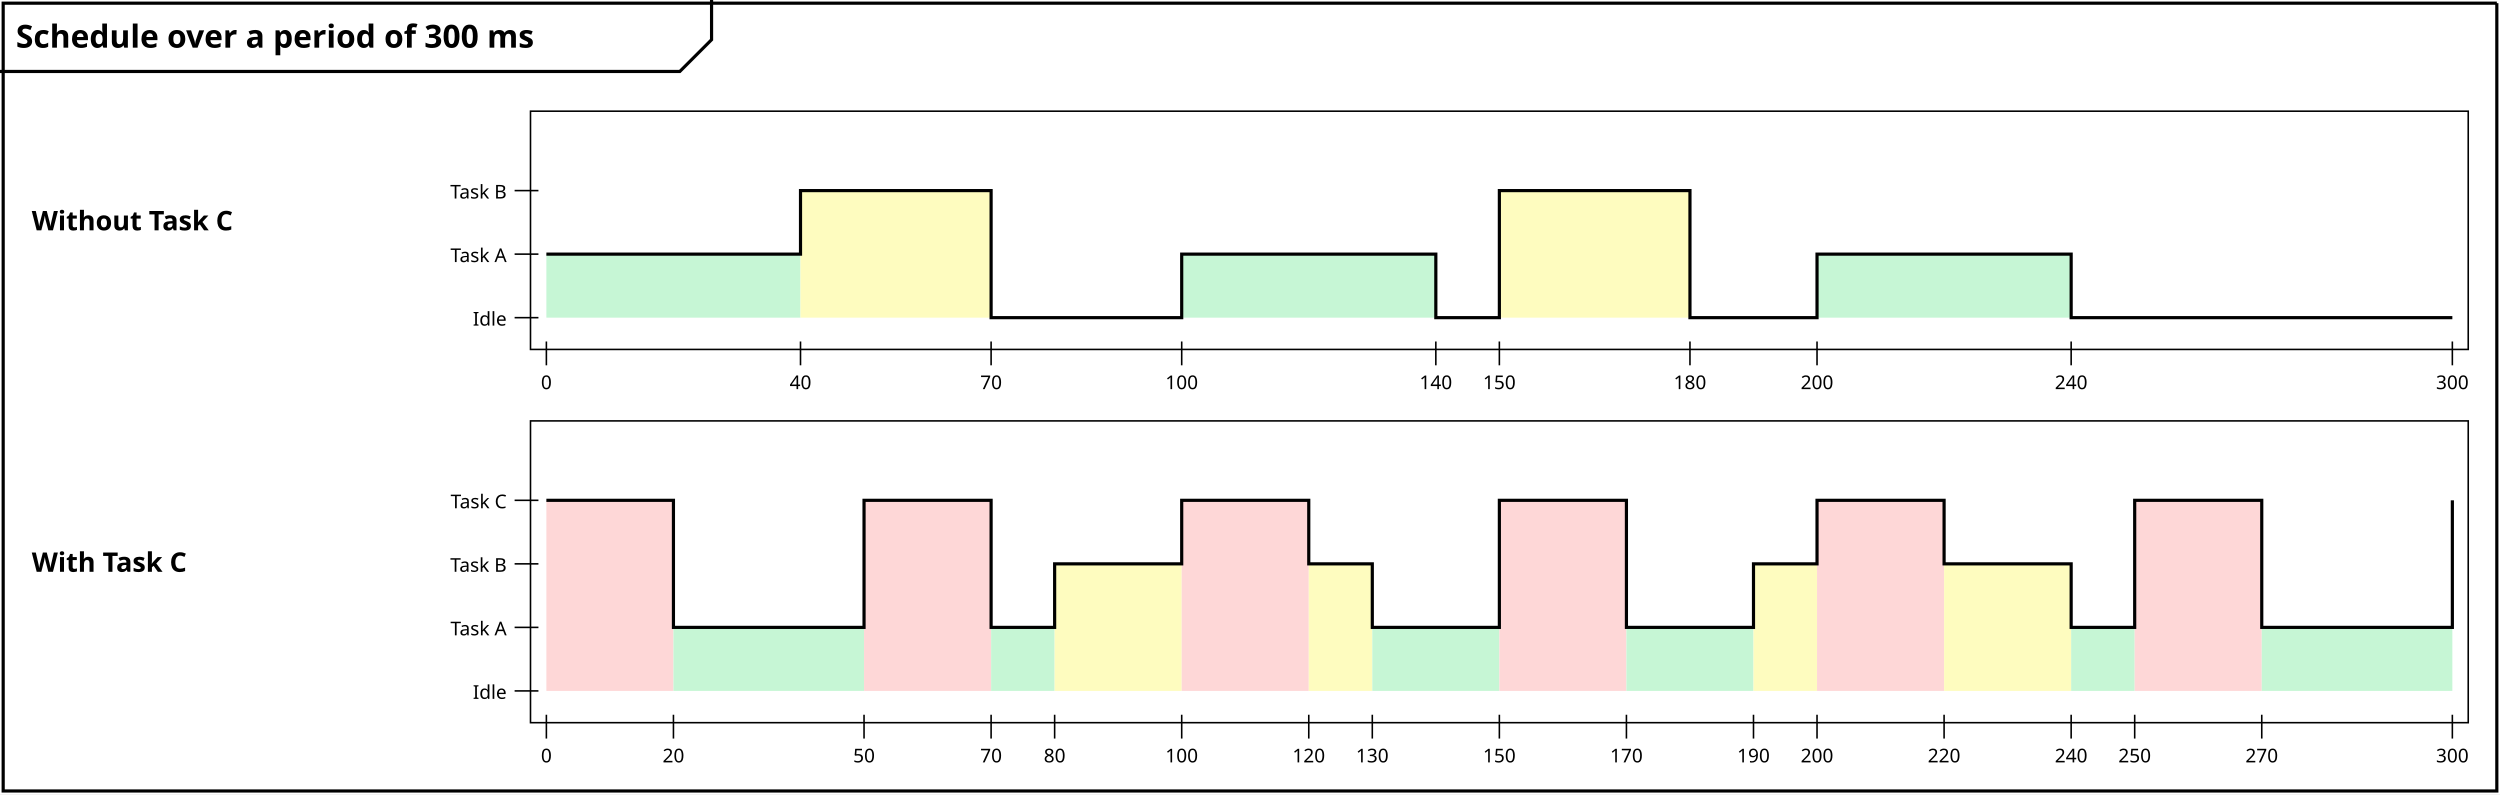
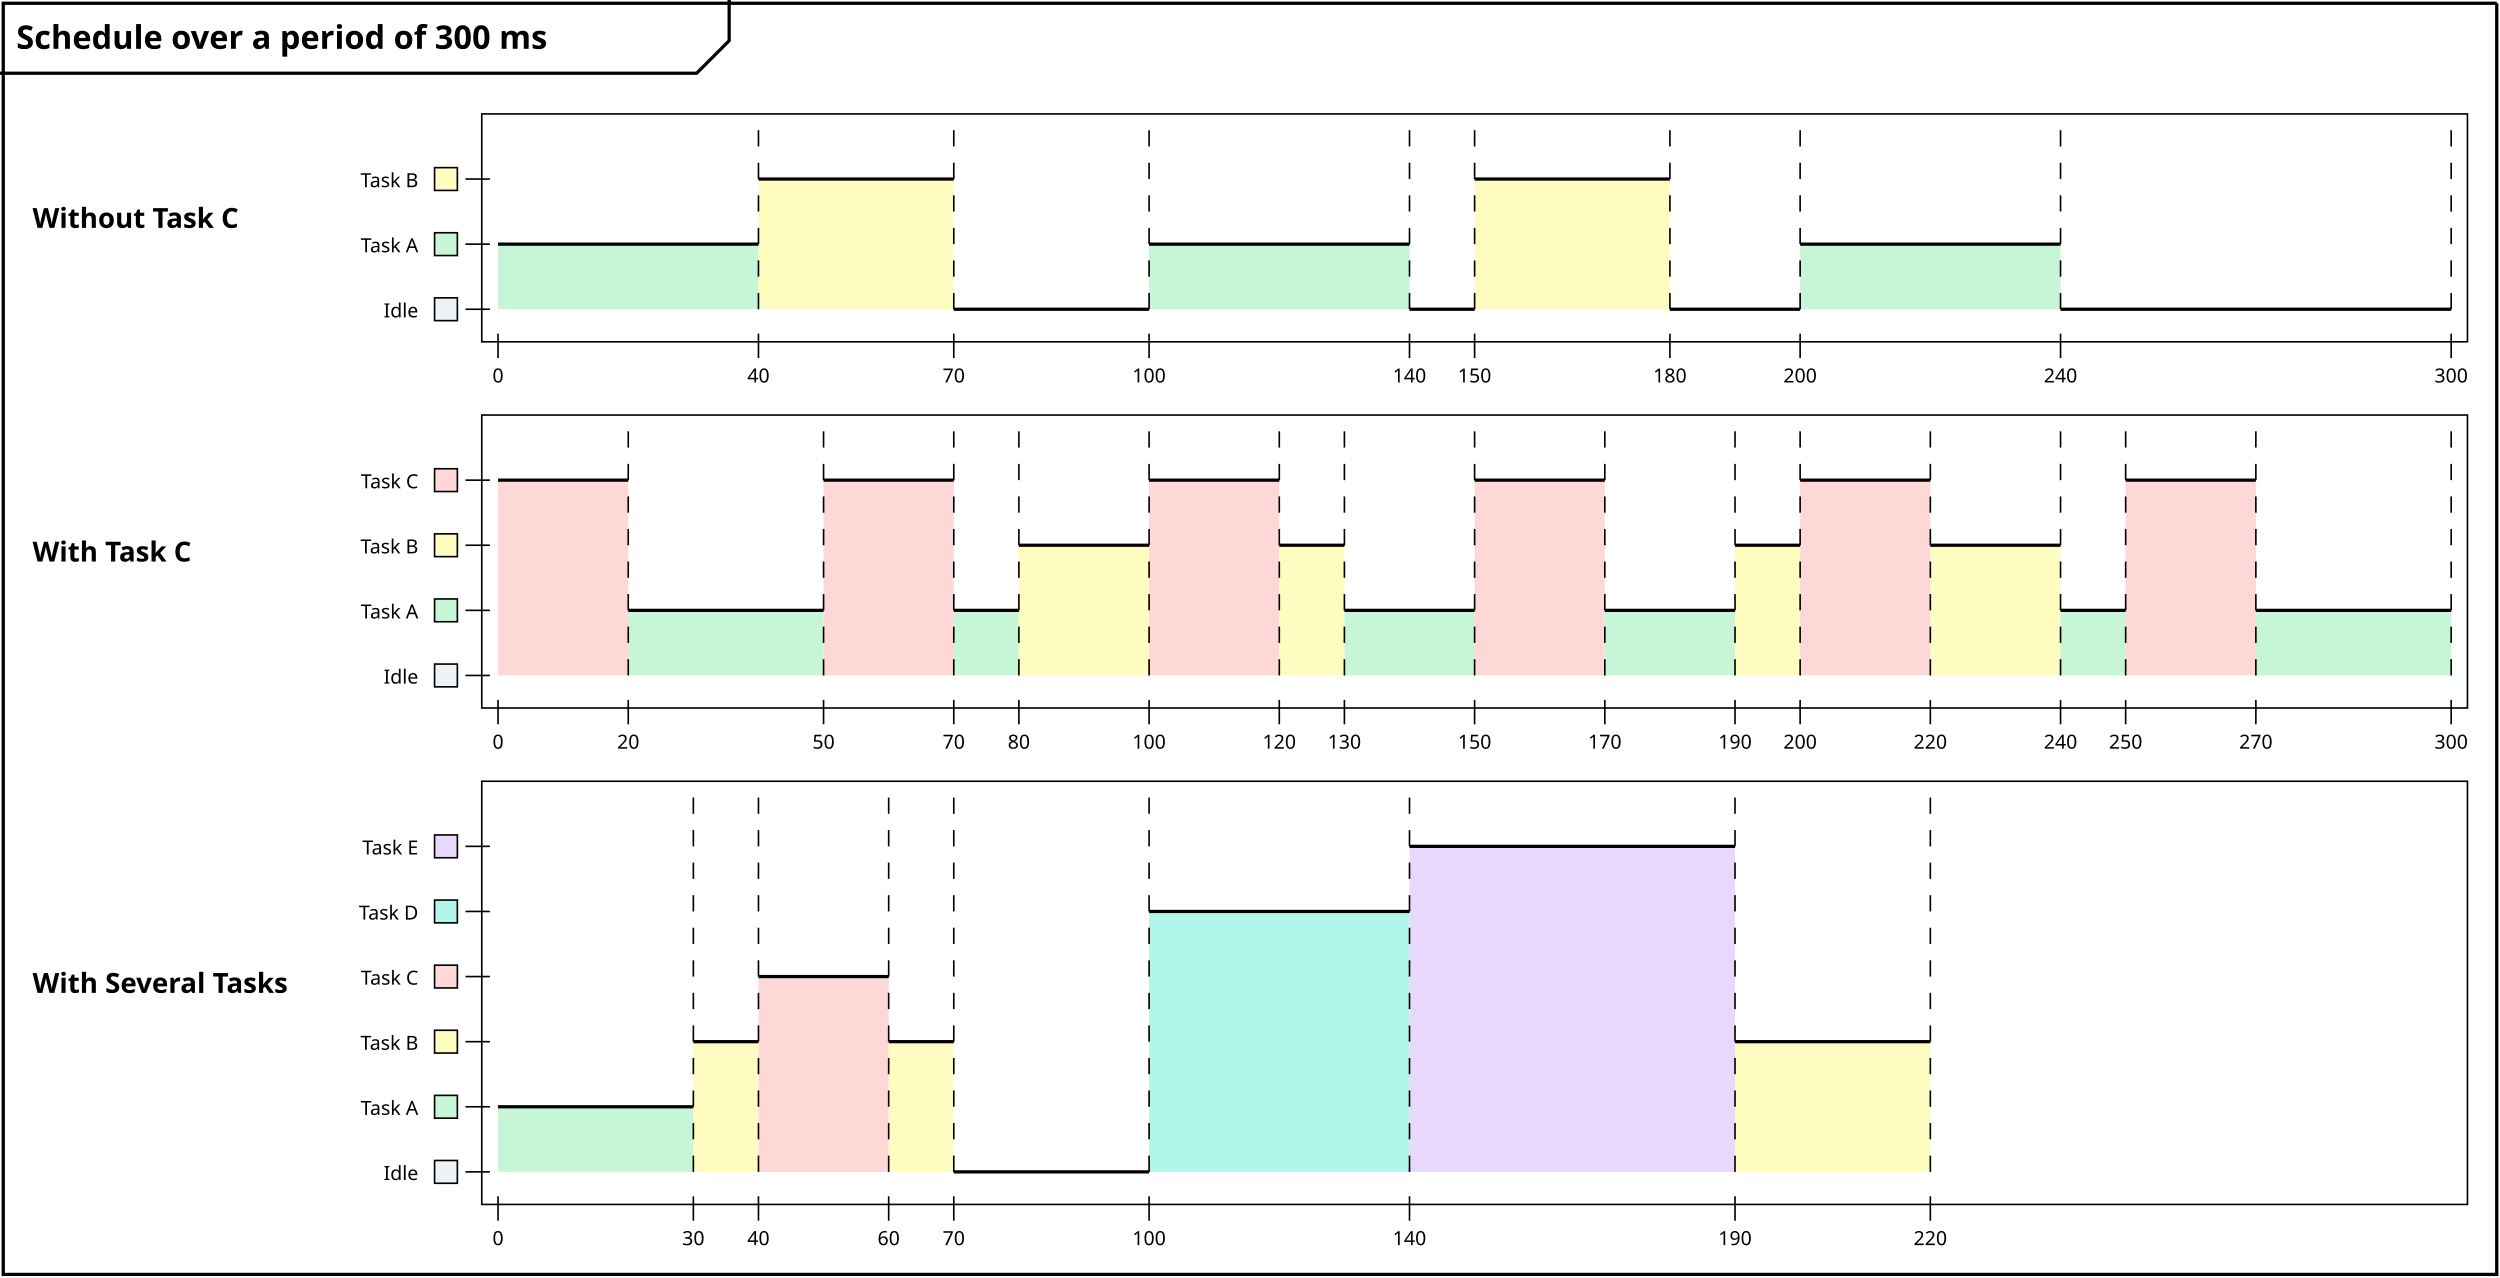
- <svg xmlns="http://www.w3.org/2000/svg" width="1574" height="500" viewBox="0 0 1574 500">
+ <svg xmlns="http://www.w3.org/2000/svg" width="1536" height="785" viewBox="0 0 1536 785">
  <style>
  .title { font: bold 20px sans-serif }
  .lifeline-label { font: bold 17px sans-serif }
  .simple { font-family: sans-serif }
  text { white-space: pre }
</style>
  <defs>
    <marker id="arrow" viewBox="0 0 20 20" refX="20" refY="10" markerWidth="12" markerHeight="12" orient="auto-start-reverse">
      <path d="M 0 0 L 20 10 L 0 20 z" />
    </marker>
  </defs>
-   <rect width="1574" height="500" fill="white" />
-   <polyline points="1572,2 1572,498 2,498 2,2 1572,2" fill="none" stroke="black" style="stroke-width:2px" />
+   <rect width="1536" height="785" fill="white" />
+   <polyline points="1534,2 1534,783 2,783 2,2 1534,2" fill="none" stroke="black" style="stroke-width:2px" />
  <polyline points="0,45 428,45 448,25 448,0" fill="none" stroke="black" style="stroke-width:2px" />
  <text x="10" y="30" class="title">Schedule over a period of 300 ms</text>
-   <rect x="334" y="70" width="1220" height="150" stroke="black" fill="none" />
-   <text x="20" y="145" class="lifeline-label">Without Task C</text>
-   <text text-anchor="middle" x="344" y="245" class="simple">0</text>
-   <line x1="344" y1="215" x2="344" y2="230" stroke="black" />
-   <text text-anchor="middle" x="504" y="245" class="simple">40</text>
-   <line x1="504" y1="215" x2="504" y2="230" stroke="black" />
-   <text text-anchor="middle" x="624" y="245" class="simple">70</text>
-   <line x1="624" y1="215" x2="624" y2="230" stroke="black" />
-   <text text-anchor="middle" x="744" y="245" class="simple">100</text>
-   <line x1="744" y1="215" x2="744" y2="230" stroke="black" />
-   <text text-anchor="middle" x="904" y="245" class="simple">140</text>
-   <line x1="904" y1="215" x2="904" y2="230" stroke="black" />
-   <text text-anchor="middle" x="944" y="245" class="simple">150</text>
-   <line x1="944" y1="215" x2="944" y2="230" stroke="black" />
-   <text text-anchor="middle" x="1064" y="245" class="simple">180</text>
-   <line x1="1064" y1="215" x2="1064" y2="230" stroke="black" />
-   <text text-anchor="middle" x="1144" y="245" class="simple">200</text>
-   <line x1="1144" y1="215" x2="1144" y2="230" stroke="black" />
-   <text text-anchor="middle" x="1304" y="245" class="simple">240</text>
-   <line x1="1304" y1="215" x2="1304" y2="230" stroke="black" />
-   <text text-anchor="middle" x="1544" y="245" class="simple">300</text>
-   <line x1="1544" y1="215" x2="1544" y2="230" stroke="black" />
-   <line x1="324" y1="200" x2="339" y2="200" stroke="black" />
-   <text text-anchor="end" x="319" y="205" class="simple">Idle</text>
-   <line x1="324" y1="160" x2="339" y2="160" stroke="black" />
-   <text text-anchor="end" x="319" y="165" class="simple">Task A</text>
-   <line x1="324" y1="120" x2="339" y2="120" stroke="black" />
-   <text text-anchor="end" x="319" y="125" class="simple">Task B</text>
-   <polygon points="344,160 504,160 504,200 344,200" fill="#c6f6d5" stroke="none" />
-   <polygon points="504,120 624,120 624,200 504,200" fill="#fefcbf" stroke="none" />
-   <polygon points="624,200 744,200 744,200 624,200" fill="#edf2f7" stroke="none" />
-   <polygon points="744,160 904,160 904,200 744,200" fill="#c6f6d5" stroke="none" />
-   <polygon points="904,200 944,200 944,200 904,200" fill="#edf2f7" stroke="none" />
-   <polygon points="944,120 1064,120 1064,200 944,200" fill="#fefcbf" stroke="none" />
-   <polygon points="1064,200 1144,200 1144,200 1064,200" fill="#edf2f7" stroke="none" />
-   <polygon points="1144,160 1304,160 1304,200 1144,200" fill="#c6f6d5" stroke="none" />
-   <polyline points="344,160 348,160 352,160 356,160 360,160 364,160 368,160 372,160 376,160 380,160 384,160 388,160 392,160 396,160 400,160 404,160 408,160 412,160 416,160 420,160 424,160 428,160 432,160 436,160 440,160 444,160 448,160 452,160 456,160 460,160 464,160 468,160 472,160 476,160 480,160 484,160 488,160 492,160 496,160 500,160 504,160 504,120 508,120 512,120 516,120 520,120 524,120 528,120 532,120 536,120 540,120 544,120 548,120 552,120 556,120 560,120 564,120 568,120 572,120 576,120 580,120 584,120 588,120 592,120 596,120 600,120 604,120 608,120 612,120 616,120 620,120 624,120 624,200 628,200 632,200 636,200 640,200 644,200 648,200 652,200 656,200 660,200 664,200 668,200 672,200 676,200 680,200 684,200 688,200 692,200 696,200 700,200 704,200 708,200 712,200 716,200 720,200 724,200 728,200 732,200 736,200 740,200 744,200 744,160 748,160 752,160 756,160 760,160 764,160 768,160 772,160 776,160 780,160 784,160 788,160 792,160 796,160 800,160 804,160 808,160 812,160 816,160 820,160 824,160 828,160 832,160 836,160 840,160 844,160 848,160 852,160 856,160 860,160 864,160 868,160 872,160 876,160 880,160 884,160 888,160 892,160 896,160 900,160 904,160 904,200 908,200 912,200 916,200 920,200 924,200 928,200 932,200 936,200 940,200 944,200 944,120 948,120 952,120 956,120 960,120 964,120 968,120 972,120 976,120 980,120 984,120 988,120 992,120 996,120 1000,120 1004,120 1008,120 1012,120 1016,120 1020,120 1024,120 1028,120 1032,120 1036,120 1040,120 1044,120 1048,120 1052,120 1056,120 1060,120 1064,120 1064,200 1068,200 1072,200 1076,200 1080,200 1084,200 1088,200 1092,200 1096,200 1100,200 1104,200 1108,200 1112,200 1116,200 1120,200 1124,200 1128,200 1132,200 1136,200 1140,200 1144,200 1144,160 1148,160 1152,160 1156,160 1160,160 1164,160 1168,160 1172,160 1176,160 1180,160 1184,160 1188,160 1192,160 1196,160 1200,160 1204,160 1208,160 1212,160 1216,160 1220,160 1224,160 1228,160 1232,160 1236,160 1240,160 1244,160 1248,160 1252,160 1256,160 1260,160 1264,160 1268,160 1272,160 1276,160 1280,160 1284,160 1288,160 1292,160 1296,160 1300,160 1304,160 1304,200 1308,200 1312,200 1316,200 1320,200 1324,200 1328,200 1332,200 1336,200 1340,200 1344,200 1348,200 1352,200 1356,200 1360,200 1364,200 1368,200 1372,200 1376,200 1380,200 1384,200 1388,200 1392,200 1396,200 1400,200 1404,200 1408,200 1412,200 1416,200 1420,200 1424,200 1428,200 1432,200 1436,200 1440,200 1444,200 1448,200 1452,200 1456,200 1460,200 1464,200 1468,200 1472,200 1476,200 1480,200 1484,200 1488,200 1492,200 1496,200 1500,200 1504,200 1508,200 1512,200 1516,200 1520,200 1524,200 1528,200 1532,200 1536,200 1540,200 1544,200" fill="none" stroke="black" style="stroke-width:2px" />
-   <rect x="334" y="265" width="1220" height="190" stroke="black" fill="none" />
-   <text x="20" y="360" class="lifeline-label">With Task C</text>
-   <text text-anchor="middle" x="344" y="480" class="simple">0</text>
-   <line x1="344" y1="450" x2="344" y2="465" stroke="black" />
-   <text text-anchor="middle" x="424" y="480" class="simple">20</text>
-   <line x1="424" y1="450" x2="424" y2="465" stroke="black" />
-   <text text-anchor="middle" x="544" y="480" class="simple">50</text>
-   <line x1="544" y1="450" x2="544" y2="465" stroke="black" />
-   <text text-anchor="middle" x="624" y="480" class="simple">70</text>
-   <line x1="624" y1="450" x2="624" y2="465" stroke="black" />
-   <text text-anchor="middle" x="664" y="480" class="simple">80</text>
-   <line x1="664" y1="450" x2="664" y2="465" stroke="black" />
-   <text text-anchor="middle" x="744" y="480" class="simple">100</text>
-   <line x1="744" y1="450" x2="744" y2="465" stroke="black" />
-   <text text-anchor="middle" x="824" y="480" class="simple">120</text>
-   <line x1="824" y1="450" x2="824" y2="465" stroke="black" />
-   <text text-anchor="middle" x="864" y="480" class="simple">130</text>
-   <line x1="864" y1="450" x2="864" y2="465" stroke="black" />
-   <text text-anchor="middle" x="944" y="480" class="simple">150</text>
-   <line x1="944" y1="450" x2="944" y2="465" stroke="black" />
-   <text text-anchor="middle" x="1024" y="480" class="simple">170</text>
-   <line x1="1024" y1="450" x2="1024" y2="465" stroke="black" />
-   <text text-anchor="middle" x="1104" y="480" class="simple">190</text>
-   <line x1="1104" y1="450" x2="1104" y2="465" stroke="black" />
-   <text text-anchor="middle" x="1144" y="480" class="simple">200</text>
-   <line x1="1144" y1="450" x2="1144" y2="465" stroke="black" />
-   <text text-anchor="middle" x="1224" y="480" class="simple">220</text>
-   <line x1="1224" y1="450" x2="1224" y2="465" stroke="black" />
-   <text text-anchor="middle" x="1304" y="480" class="simple">240</text>
-   <line x1="1304" y1="450" x2="1304" y2="465" stroke="black" />
-   <text text-anchor="middle" x="1344" y="480" class="simple">250</text>
-   <line x1="1344" y1="450" x2="1344" y2="465" stroke="black" />
-   <text text-anchor="middle" x="1424" y="480" class="simple">270</text>
-   <line x1="1424" y1="450" x2="1424" y2="465" stroke="black" />
-   <text text-anchor="middle" x="1544" y="480" class="simple">300</text>
-   <line x1="1544" y1="450" x2="1544" y2="465" stroke="black" />
-   <line x1="324" y1="435" x2="339" y2="435" stroke="black" />
-   <text text-anchor="end" x="319" y="440" class="simple">Idle</text>
-   <line x1="324" y1="395" x2="339" y2="395" stroke="black" />
-   <text text-anchor="end" x="319" y="400" class="simple">Task A</text>
-   <line x1="324" y1="355" x2="339" y2="355" stroke="black" />
-   <text text-anchor="end" x="319" y="360" class="simple">Task B</text>
-   <line x1="324" y1="315" x2="339" y2="315" stroke="black" />
-   <text text-anchor="end" x="319" y="320" class="simple">Task C</text>
-   <polygon points="344,315 424,315 424,435 344,435" fill="#fed7d7" stroke="none" />
-   <polygon points="424,395 544,395 544,435 424,435" fill="#c6f6d5" stroke="none" />
-   <polygon points="544,315 624,315 624,435 544,435" fill="#fed7d7" stroke="none" />
-   <polygon points="624,395 664,395 664,435 624,435" fill="#c6f6d5" stroke="none" />
-   <polygon points="664,355 744,355 744,435 664,435" fill="#fefcbf" stroke="none" />
-   <polygon points="744,315 824,315 824,435 744,435" fill="#fed7d7" stroke="none" />
-   <polygon points="824,355 864,355 864,435 824,435" fill="#fefcbf" stroke="none" />
-   <polygon points="864,395 944,395 944,435 864,435" fill="#c6f6d5" stroke="none" />
-   <polygon points="944,315 1024,315 1024,435 944,435" fill="#fed7d7" stroke="none" />
-   <polygon points="1024,395 1104,395 1104,435 1024,435" fill="#c6f6d5" stroke="none" />
-   <polygon points="1104,355 1144,355 1144,435 1104,435" fill="#fefcbf" stroke="none" />
-   <polygon points="1144,315 1224,315 1224,435 1144,435" fill="#fed7d7" stroke="none" />
-   <polygon points="1224,355 1304,355 1304,435 1224,435" fill="#fefcbf" stroke="none" />
-   <polygon points="1304,395 1344,395 1344,435 1304,435" fill="#c6f6d5" stroke="none" />
-   <polygon points="1344,315 1424,315 1424,435 1344,435" fill="#fed7d7" stroke="none" />
-   <polygon points="1424,395 1544,395 1544,435 1424,435" fill="#c6f6d5" stroke="none" />
-   <polyline points="344,315 348,315 352,315 356,315 360,315 364,315 368,315 372,315 376,315 380,315 384,315 388,315 392,315 396,315 400,315 404,315 408,315 412,315 416,315 420,315 424,315 424,395 428,395 432,395 436,395 440,395 444,395 448,395 452,395 456,395 460,395 464,395 468,395 472,395 476,395 480,395 484,395 488,395 492,395 496,395 500,395 504,395 508,395 512,395 516,395 520,395 524,395 528,395 532,395 536,395 540,395 544,395 544,315 548,315 552,315 556,315 560,315 564,315 568,315 572,315 576,315 580,315 584,315 588,315 592,315 596,315 600,315 604,315 608,315 612,315 616,315 620,315 624,315 624,395 628,395 632,395 636,395 640,395 644,395 648,395 652,395 656,395 660,395 664,395 664,355 668,355 672,355 676,355 680,355 684,355 688,355 692,355 696,355 700,355 704,355 708,355 712,355 716,355 720,355 724,355 728,355 732,355 736,355 740,355 744,355 744,315 748,315 752,315 756,315 760,315 764,315 768,315 772,315 776,315 780,315 784,315 788,315 792,315 796,315 800,315 804,315 808,315 812,315 816,315 820,315 824,315 824,355 828,355 832,355 836,355 840,355 844,355 848,355 852,355 856,355 860,355 864,355 864,395 868,395 872,395 876,395 880,395 884,395 888,395 892,395 896,395 900,395 904,395 908,395 912,395 916,395 920,395 924,395 928,395 932,395 936,395 940,395 944,395 944,315 948,315 952,315 956,315 960,315 964,315 968,315 972,315 976,315 980,315 984,315 988,315 992,315 996,315 1000,315 1004,315 1008,315 1012,315 1016,315 1020,315 1024,315 1024,395 1028,395 1032,395 1036,395 1040,395 1044,395 1048,395 1052,395 1056,395 1060,395 1064,395 1068,395 1072,395 1076,395 1080,395 1084,395 1088,395 1092,395 1096,395 1100,395 1104,395 1104,355 1108,355 1112,355 1116,355 1120,355 1124,355 1128,355 1132,355 1136,355 1140,355 1144,355 1144,315 1148,315 1152,315 1156,315 1160,315 1164,315 1168,315 1172,315 1176,315 1180,315 1184,315 1188,315 1192,315 1196,315 1200,315 1204,315 1208,315 1212,315 1216,315 1220,315 1224,315 1224,355 1228,355 1232,355 1236,355 1240,355 1244,355 1248,355 1252,355 1256,355 1260,355 1264,355 1268,355 1272,355 1276,355 1280,355 1284,355 1288,355 1292,355 1296,355 1300,355 1304,355 1304,395 1308,395 1312,395 1316,395 1320,395 1324,395 1328,395 1332,395 1336,395 1340,395 1344,395 1344,315 1348,315 1352,315 1356,315 1360,315 1364,315 1368,315 1372,315 1376,315 1380,315 1384,315 1388,315 1392,315 1396,315 1400,315 1404,315 1408,315 1412,315 1416,315 1420,315 1424,315 1424,395 1428,395 1432,395 1436,395 1440,395 1444,395 1448,395 1452,395 1456,395 1460,395 1464,395 1468,395 1472,395 1476,395 1480,395 1484,395 1488,395 1492,395 1496,395 1500,395 1504,395 1508,395 1512,395 1516,395 1520,395 1524,395 1528,395 1532,395 1536,395 1540,395 1544,395 1544,315" fill="none" stroke="black" style="stroke-width:2px" />
+   <rect x="296" y="70" width="1220" height="140" stroke="black" fill="none" />
+   <text x="20" y="140" class="lifeline-label">Without Task C</text>
+   <text text-anchor="middle" x="306" y="235" class="simple">0</text>
+   <line x1="306" y1="205" x2="306" y2="220" stroke="black" />
+   <text text-anchor="middle" x="466" y="235" class="simple">40</text>
+   <line x1="466" y1="205" x2="466" y2="220" stroke="black" />
+   <text text-anchor="middle" x="586" y="235" class="simple">70</text>
+   <line x1="586" y1="205" x2="586" y2="220" stroke="black" />
+   <text text-anchor="middle" x="706" y="235" class="simple">100</text>
+   <line x1="706" y1="205" x2="706" y2="220" stroke="black" />
+   <text text-anchor="middle" x="866" y="235" class="simple">140</text>
+   <line x1="866" y1="205" x2="866" y2="220" stroke="black" />
+   <text text-anchor="middle" x="906" y="235" class="simple">150</text>
+   <line x1="906" y1="205" x2="906" y2="220" stroke="black" />
+   <text text-anchor="middle" x="1026" y="235" class="simple">180</text>
+   <line x1="1026" y1="205" x2="1026" y2="220" stroke="black" />
+   <text text-anchor="middle" x="1106" y="235" class="simple">200</text>
+   <line x1="1106" y1="205" x2="1106" y2="220" stroke="black" />
+   <text text-anchor="middle" x="1266" y="235" class="simple">240</text>
+   <line x1="1266" y1="205" x2="1266" y2="220" stroke="black" />
+   <text text-anchor="middle" x="1506" y="235" class="simple">300</text>
+   <line x1="1506" y1="205" x2="1506" y2="220" stroke="black" />
+   <line x1="286" y1="190" x2="301" y2="190" stroke="black" />
+   <polygon points="267,183 281,183 281,197 267,197" fill="#edf2f7" stroke="black" />
+   <text text-anchor="end" x="257" y="195" class="simple">Idle</text>
+   <line x1="286" y1="150" x2="301" y2="150" stroke="black" />
+   <polygon points="267,143 281,143 281,157 267,157" fill="#c6f6d5" stroke="black" />
+   <text text-anchor="end" x="257" y="155" class="simple">Task A</text>
+   <line x1="286" y1="110" x2="301" y2="110" stroke="black" />
+   <polygon points="267,103 281,103 281,117 267,117" fill="#fefcbf" stroke="black" />
+   <text text-anchor="end" x="257" y="115" class="simple">Task B</text>
+   <polygon points="306,150 466,150 466,190 306,190" fill="#c6f6d5" stroke="none" />
+   <polygon points="466,110 586,110 586,190 466,190" fill="#fefcbf" stroke="none" />
+   <polygon points="586,190 706,190 706,190 586,190" fill="#edf2f7" stroke="none" />
+   <polygon points="706,150 866,150 866,190 706,190" fill="#c6f6d5" stroke="none" />
+   <polygon points="866,190 906,190 906,190 866,190" fill="#edf2f7" stroke="none" />
+   <polygon points="906,110 1026,110 1026,190 906,190" fill="#fefcbf" stroke="none" />
+   <polygon points="1026,190 1106,190 1106,190 1026,190" fill="#edf2f7" stroke="none" />
+   <polygon points="1106,150 1266,150 1266,190 1106,190" fill="#c6f6d5" stroke="none" />
+   <polygon points="1266,190 1506,190 1506,190 1266,190" fill="#edf2f7" stroke="none" />
+   <polyline points="306,150 466,150" fill="none" stroke="black" style="stroke-width:2px" />
+   <polyline points="466,190 466,70" fill="none" stroke="black" stroke-dasharray="10" />
+   <polyline points="466,110 586,110" fill="none" stroke="black" style="stroke-width:2px" />
+   <polyline points="586,190 586,70" fill="none" stroke="black" stroke-dasharray="10" />
+   <polyline points="586,190 706,190" fill="none" stroke="black" style="stroke-width:2px" />
+   <polyline points="706,190 706,70" fill="none" stroke="black" stroke-dasharray="10" />
+   <polyline points="706,150 866,150" fill="none" stroke="black" style="stroke-width:2px" />
+   <polyline points="866,190 866,70" fill="none" stroke="black" stroke-dasharray="10" />
+   <polyline points="866,190 906,190" fill="none" stroke="black" style="stroke-width:2px" />
+   <polyline points="906,190 906,70" fill="none" stroke="black" stroke-dasharray="10" />
+   <polyline points="906,110 1026,110" fill="none" stroke="black" style="stroke-width:2px" />
+   <polyline points="1026,190 1026,70" fill="none" stroke="black" stroke-dasharray="10" />
+   <polyline points="1026,190 1106,190" fill="none" stroke="black" style="stroke-width:2px" />
+   <polyline points="1106,190 1106,70" fill="none" stroke="black" stroke-dasharray="10" />
+   <polyline points="1106,150 1266,150" fill="none" stroke="black" style="stroke-width:2px" />
+   <polyline points="1266,190 1266,70" fill="none" stroke="black" stroke-dasharray="10" />
+   <polyline points="1266,190 1506,190" fill="none" stroke="black" style="stroke-width:2px" />
+   <polyline points="1506,190 1506,70" fill="none" stroke="black" stroke-dasharray="10" />
+   <rect x="296" y="255" width="1220" height="180" stroke="black" fill="none" />
+   <text x="20" y="345" class="lifeline-label">With Task C</text>
+   <text text-anchor="middle" x="306" y="460" class="simple">0</text>
+   <line x1="306" y1="430" x2="306" y2="445" stroke="black" />
+   <text text-anchor="middle" x="386" y="460" class="simple">20</text>
+   <line x1="386" y1="430" x2="386" y2="445" stroke="black" />
+   <text text-anchor="middle" x="506" y="460" class="simple">50</text>
+   <line x1="506" y1="430" x2="506" y2="445" stroke="black" />
+   <text text-anchor="middle" x="586" y="460" class="simple">70</text>
+   <line x1="586" y1="430" x2="586" y2="445" stroke="black" />
+   <text text-anchor="middle" x="626" y="460" class="simple">80</text>
+   <line x1="626" y1="430" x2="626" y2="445" stroke="black" />
+   <text text-anchor="middle" x="706" y="460" class="simple">100</text>
+   <line x1="706" y1="430" x2="706" y2="445" stroke="black" />
+   <text text-anchor="middle" x="786" y="460" class="simple">120</text>
+   <line x1="786" y1="430" x2="786" y2="445" stroke="black" />
+   <text text-anchor="middle" x="826" y="460" class="simple">130</text>
+   <line x1="826" y1="430" x2="826" y2="445" stroke="black" />
+   <text text-anchor="middle" x="906" y="460" class="simple">150</text>
+   <line x1="906" y1="430" x2="906" y2="445" stroke="black" />
+   <text text-anchor="middle" x="986" y="460" class="simple">170</text>
+   <line x1="986" y1="430" x2="986" y2="445" stroke="black" />
+   <text text-anchor="middle" x="1066" y="460" class="simple">190</text>
+   <line x1="1066" y1="430" x2="1066" y2="445" stroke="black" />
+   <text text-anchor="middle" x="1106" y="460" class="simple">200</text>
+   <line x1="1106" y1="430" x2="1106" y2="445" stroke="black" />
+   <text text-anchor="middle" x="1186" y="460" class="simple">220</text>
+   <line x1="1186" y1="430" x2="1186" y2="445" stroke="black" />
+   <text text-anchor="middle" x="1266" y="460" class="simple">240</text>
+   <line x1="1266" y1="430" x2="1266" y2="445" stroke="black" />
+   <text text-anchor="middle" x="1306" y="460" class="simple">250</text>
+   <line x1="1306" y1="430" x2="1306" y2="445" stroke="black" />
+   <text text-anchor="middle" x="1386" y="460" class="simple">270</text>
+   <line x1="1386" y1="430" x2="1386" y2="445" stroke="black" />
+   <text text-anchor="middle" x="1506" y="460" class="simple">300</text>
+   <line x1="1506" y1="430" x2="1506" y2="445" stroke="black" />
+   <line x1="286" y1="415" x2="301" y2="415" stroke="black" />
+   <polygon points="267,408 281,408 281,422 267,422" fill="#edf2f7" stroke="black" />
+   <text text-anchor="end" x="257" y="420" class="simple">Idle</text>
+   <line x1="286" y1="375" x2="301" y2="375" stroke="black" />
+   <polygon points="267,368 281,368 281,382 267,382" fill="#c6f6d5" stroke="black" />
+   <text text-anchor="end" x="257" y="380" class="simple">Task A</text>
+   <line x1="286" y1="335" x2="301" y2="335" stroke="black" />
+   <polygon points="267,328 281,328 281,342 267,342" fill="#fefcbf" stroke="black" />
+   <text text-anchor="end" x="257" y="340" class="simple">Task B</text>
+   <line x1="286" y1="295" x2="301" y2="295" stroke="black" />
+   <polygon points="267,288 281,288 281,302 267,302" fill="#fed7d7" stroke="black" />
+   <text text-anchor="end" x="257" y="300" class="simple">Task C</text>
+   <polygon points="306,295 386,295 386,415 306,415" fill="#fed7d7" stroke="none" />
+   <polygon points="386,375 506,375 506,415 386,415" fill="#c6f6d5" stroke="none" />
+   <polygon points="506,295 586,295 586,415 506,415" fill="#fed7d7" stroke="none" />
+   <polygon points="586,375 626,375 626,415 586,415" fill="#c6f6d5" stroke="none" />
+   <polygon points="626,335 706,335 706,415 626,415" fill="#fefcbf" stroke="none" />
+   <polygon points="706,295 786,295 786,415 706,415" fill="#fed7d7" stroke="none" />
+   <polygon points="786,335 826,335 826,415 786,415" fill="#fefcbf" stroke="none" />
+   <polygon points="826,375 906,375 906,415 826,415" fill="#c6f6d5" stroke="none" />
+   <polygon points="906,295 986,295 986,415 906,415" fill="#fed7d7" stroke="none" />
+   <polygon points="986,375 1066,375 1066,415 986,415" fill="#c6f6d5" stroke="none" />
+   <polygon points="1066,335 1106,335 1106,415 1066,415" fill="#fefcbf" stroke="none" />
+   <polygon points="1106,295 1186,295 1186,415 1106,415" fill="#fed7d7" stroke="none" />
+   <polygon points="1186,335 1266,335 1266,415 1186,415" fill="#fefcbf" stroke="none" />
+   <polygon points="1266,375 1306,375 1306,415 1266,415" fill="#c6f6d5" stroke="none" />
+   <polygon points="1306,295 1386,295 1386,415 1306,415" fill="#fed7d7" stroke="none" />
+   <polygon points="1386,375 1506,375 1506,415 1386,415" fill="#c6f6d5" stroke="none" />
+   <polyline points="306,295 386,295" fill="none" stroke="black" style="stroke-width:2px" />
+   <polyline points="386,415 386,255" fill="none" stroke="black" stroke-dasharray="10" />
+   <polyline points="386,375 506,375" fill="none" stroke="black" style="stroke-width:2px" />
+   <polyline points="506,415 506,255" fill="none" stroke="black" stroke-dasharray="10" />
+   <polyline points="506,295 586,295" fill="none" stroke="black" style="stroke-width:2px" />
+   <polyline points="586,415 586,255" fill="none" stroke="black" stroke-dasharray="10" />
+   <polyline points="586,375 626,375" fill="none" stroke="black" style="stroke-width:2px" />
+   <polyline points="626,415 626,255" fill="none" stroke="black" stroke-dasharray="10" />
+   <polyline points="626,335 706,335" fill="none" stroke="black" style="stroke-width:2px" />
+   <polyline points="706,415 706,255" fill="none" stroke="black" stroke-dasharray="10" />
+   <polyline points="706,295 786,295" fill="none" stroke="black" style="stroke-width:2px" />
+   <polyline points="786,415 786,255" fill="none" stroke="black" stroke-dasharray="10" />
+   <polyline points="786,335 826,335" fill="none" stroke="black" style="stroke-width:2px" />
+   <polyline points="826,415 826,255" fill="none" stroke="black" stroke-dasharray="10" />
+   <polyline points="826,375 906,375" fill="none" stroke="black" style="stroke-width:2px" />
+   <polyline points="906,415 906,255" fill="none" stroke="black" stroke-dasharray="10" />
+   <polyline points="906,295 986,295" fill="none" stroke="black" style="stroke-width:2px" />
+   <polyline points="986,415 986,255" fill="none" stroke="black" stroke-dasharray="10" />
+   <polyline points="986,375 1066,375" fill="none" stroke="black" style="stroke-width:2px" />
+   <polyline points="1066,415 1066,255" fill="none" stroke="black" stroke-dasharray="10" />
+   <polyline points="1066,335 1106,335" fill="none" stroke="black" style="stroke-width:2px" />
+   <polyline points="1106,415 1106,255" fill="none" stroke="black" stroke-dasharray="10" />
+   <polyline points="1106,295 1186,295" fill="none" stroke="black" style="stroke-width:2px" />
+   <polyline points="1186,415 1186,255" fill="none" stroke="black" stroke-dasharray="10" />
+   <polyline points="1186,335 1266,335" fill="none" stroke="black" style="stroke-width:2px" />
+   <polyline points="1266,415 1266,255" fill="none" stroke="black" stroke-dasharray="10" />
+   <polyline points="1266,375 1306,375" fill="none" stroke="black" style="stroke-width:2px" />
+   <polyline points="1306,415 1306,255" fill="none" stroke="black" stroke-dasharray="10" />
+   <polyline points="1306,295 1386,295" fill="none" stroke="black" style="stroke-width:2px" />
+   <polyline points="1386,415 1386,255" fill="none" stroke="black" stroke-dasharray="10" />
+   <polyline points="1386,375 1506,375" fill="none" stroke="black" style="stroke-width:2px" />
+   <polyline points="1506,415 1506,255" fill="none" stroke="black" stroke-dasharray="10" />
+   <rect x="296" y="480" width="1220" height="260" stroke="black" fill="none" />
+   <text x="20" y="610" class="lifeline-label">With Several Tasks</text>
+   <text text-anchor="middle" x="306" y="765" class="simple">0</text>
+   <line x1="306" y1="735" x2="306" y2="750" stroke="black" />
+   <text text-anchor="middle" x="426" y="765" class="simple">30</text>
+   <line x1="426" y1="735" x2="426" y2="750" stroke="black" />
+   <text text-anchor="middle" x="466" y="765" class="simple">40</text>
+   <line x1="466" y1="735" x2="466" y2="750" stroke="black" />
+   <text text-anchor="middle" x="546" y="765" class="simple">60</text>
+   <line x1="546" y1="735" x2="546" y2="750" stroke="black" />
+   <text text-anchor="middle" x="586" y="765" class="simple">70</text>
+   <line x1="586" y1="735" x2="586" y2="750" stroke="black" />
+   <text text-anchor="middle" x="706" y="765" class="simple">100</text>
+   <line x1="706" y1="735" x2="706" y2="750" stroke="black" />
+   <text text-anchor="middle" x="866" y="765" class="simple">140</text>
+   <line x1="866" y1="735" x2="866" y2="750" stroke="black" />
+   <text text-anchor="middle" x="1066" y="765" class="simple">190</text>
+   <line x1="1066" y1="735" x2="1066" y2="750" stroke="black" />
+   <text text-anchor="middle" x="1186" y="765" class="simple">220</text>
+   <line x1="1186" y1="735" x2="1186" y2="750" stroke="black" />
+   <line x1="286" y1="720" x2="301" y2="720" stroke="black" />
+   <polygon points="267,713 281,713 281,727 267,727" fill="#edf2f7" stroke="black" />
+   <text text-anchor="end" x="257" y="725" class="simple">Idle</text>
+   <line x1="286" y1="680" x2="301" y2="680" stroke="black" />
+   <polygon points="267,673 281,673 281,687 267,687" fill="#c6f6d5" stroke="black" />
+   <text text-anchor="end" x="257" y="685" class="simple">Task A</text>
+   <line x1="286" y1="640" x2="301" y2="640" stroke="black" />
+   <polygon points="267,633 281,633 281,647 267,647" fill="#fefcbf" stroke="black" />
+   <text text-anchor="end" x="257" y="645" class="simple">Task B</text>
+   <line x1="286" y1="600" x2="301" y2="600" stroke="black" />
+   <polygon points="267,593 281,593 281,607 267,607" fill="#fed7d7" stroke="black" />
+   <text text-anchor="end" x="257" y="605" class="simple">Task C</text>
+   <line x1="286" y1="560" x2="301" y2="560" stroke="black" />
+   <polygon points="267,553 281,553 281,567 267,567" fill="#b2f5ea" stroke="black" />
+   <text text-anchor="end" x="257" y="565" class="simple">Task D</text>
+   <line x1="286" y1="520" x2="301" y2="520" stroke="black" />
+   <polygon points="267,513 281,513 281,527 267,527" fill="#e9d8fd" stroke="black" />
+   <text text-anchor="end" x="257" y="525" class="simple">Task E</text>
+   <polygon points="306,680 426,680 426,720 306,720" fill="#c6f6d5" stroke="none" />
+   <polygon points="426,640 466,640 466,720 426,720" fill="#fefcbf" stroke="none" />
+   <polygon points="466,600 546,600 546,720 466,720" fill="#fed7d7" stroke="none" />
+   <polygon points="546,640 586,640 586,720 546,720" fill="#fefcbf" stroke="none" />
+   <polygon points="586,720 706,720 706,720 586,720" fill="#edf2f7" stroke="none" />
+   <polygon points="706,560 866,560 866,720 706,720" fill="#b2f5ea" stroke="none" />
+   <polygon points="866,520 1066,520 1066,720 866,720" fill="#e9d8fd" stroke="none" />
+   <polygon points="1066,640 1186,640 1186,720 1066,720" fill="#fefcbf" stroke="none" />
+   <polyline points="306,680 426,680" fill="none" stroke="black" style="stroke-width:2px" />
+   <polyline points="426,720 426,480" fill="none" stroke="black" stroke-dasharray="10" />
+   <polyline points="426,640 466,640" fill="none" stroke="black" style="stroke-width:2px" />
+   <polyline points="466,720 466,480" fill="none" stroke="black" stroke-dasharray="10" />
+   <polyline points="466,600 546,600" fill="none" stroke="black" style="stroke-width:2px" />
+   <polyline points="546,720 546,480" fill="none" stroke="black" stroke-dasharray="10" />
+   <polyline points="546,640 586,640" fill="none" stroke="black" style="stroke-width:2px" />
+   <polyline points="586,720 586,480" fill="none" stroke="black" stroke-dasharray="10" />
+   <polyline points="586,720 706,720" fill="none" stroke="black" style="stroke-width:2px" />
+   <polyline points="706,720 706,480" fill="none" stroke="black" stroke-dasharray="10" />
+   <polyline points="706,560 866,560" fill="none" stroke="black" style="stroke-width:2px" />
+   <polyline points="866,720 866,480" fill="none" stroke="black" stroke-dasharray="10" />
+   <polyline points="866,520 1066,520" fill="none" stroke="black" style="stroke-width:2px" />
+   <polyline points="1066,720 1066,480" fill="none" stroke="black" stroke-dasharray="10" />
+   <polyline points="1066,640 1186,640" fill="none" stroke="black" style="stroke-width:2px" />
+   <polyline points="1186,720 1186,480" fill="none" stroke="black" stroke-dasharray="10" />
</svg>
